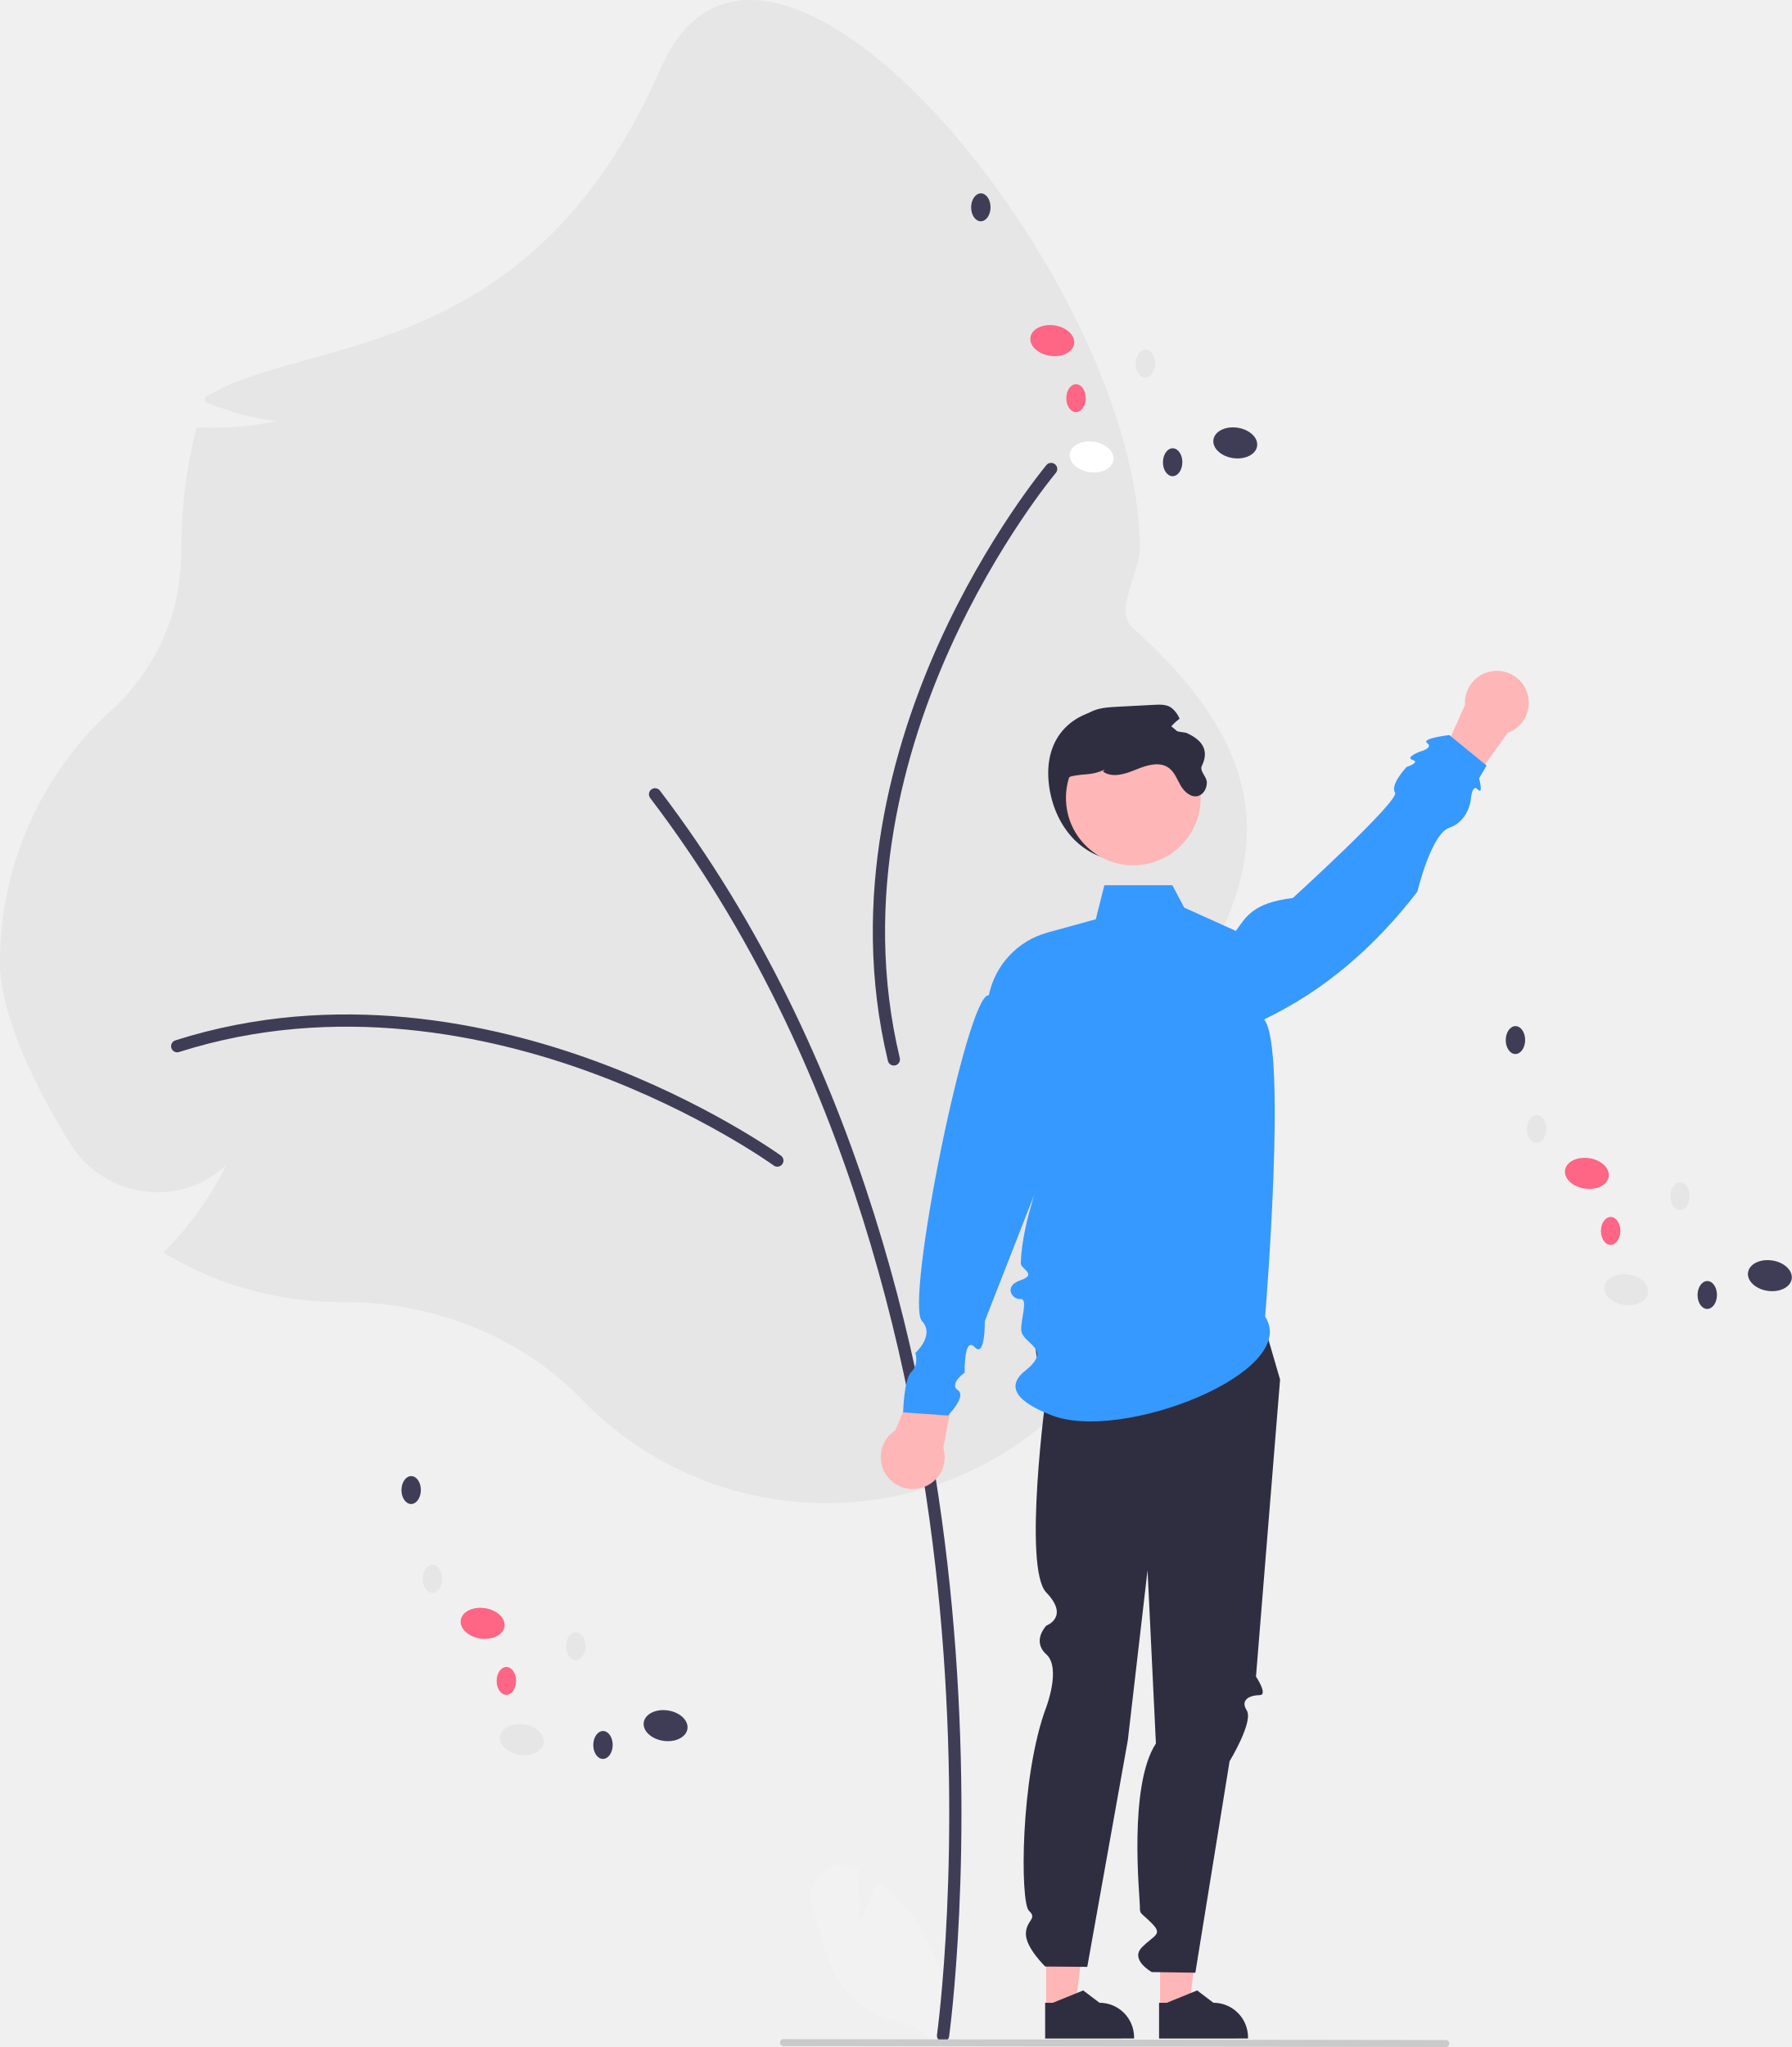
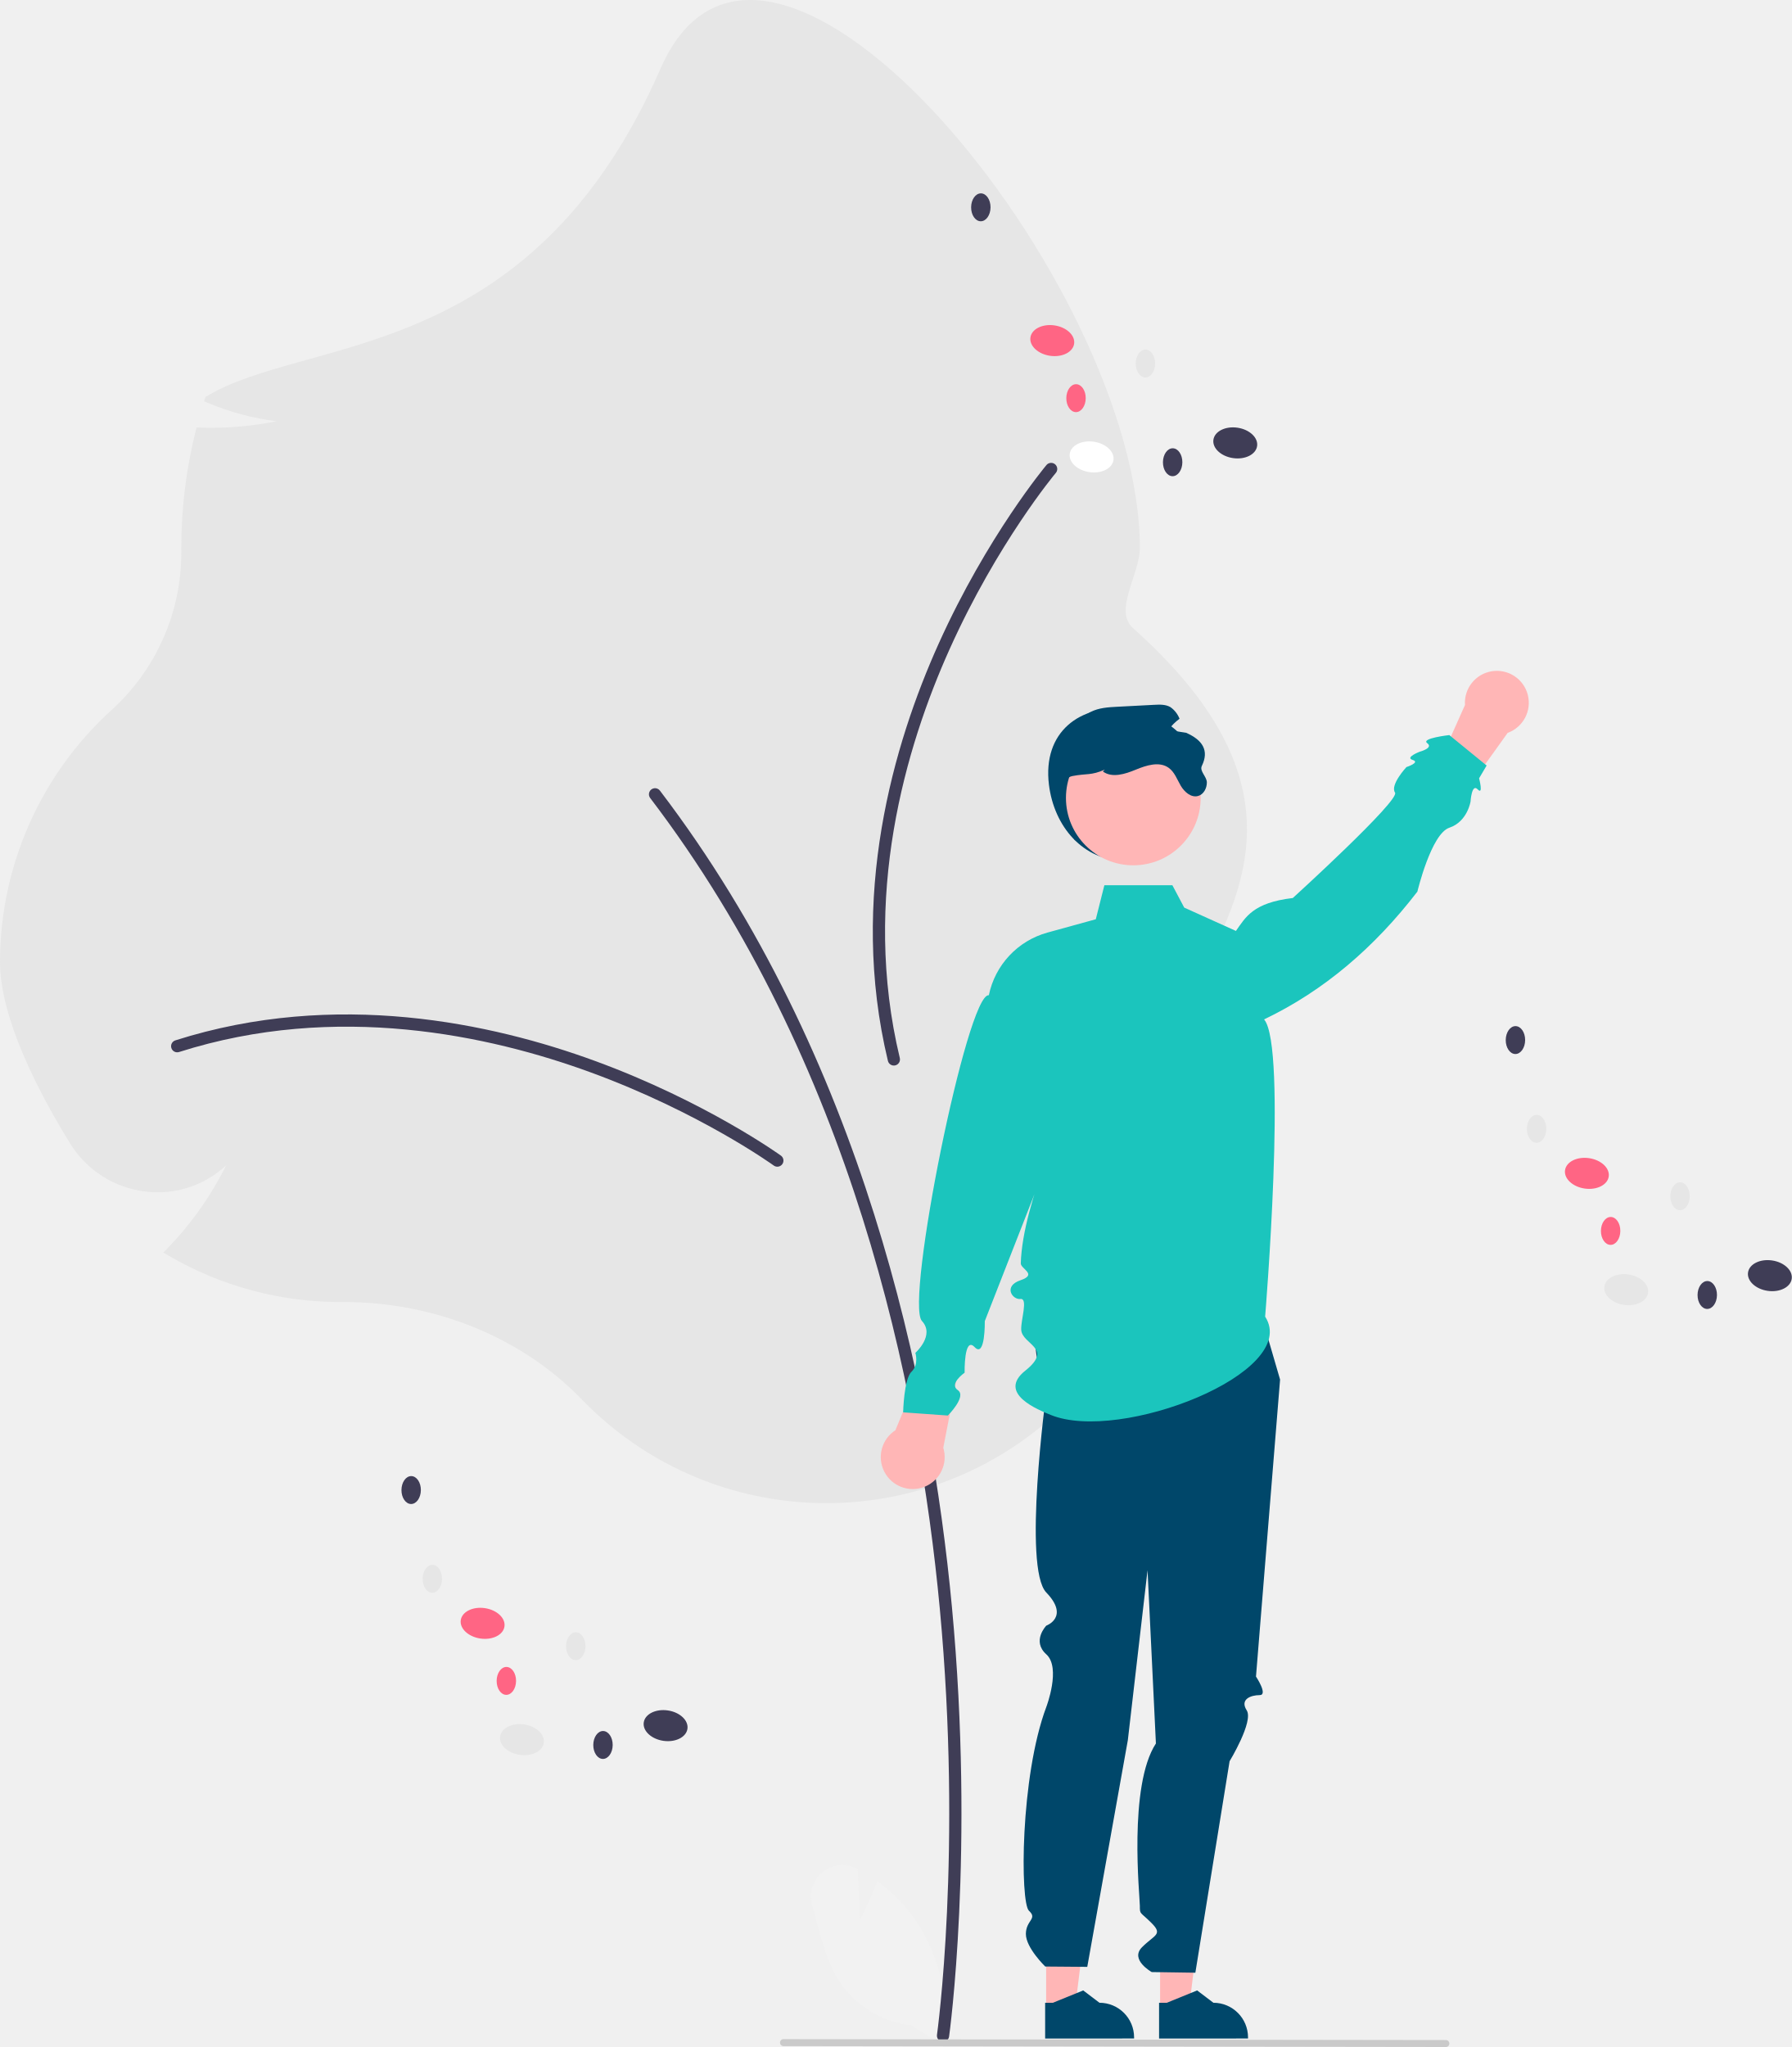
<svg xmlns="http://www.w3.org/2000/svg" data-name="Layer 1" width="613.353" height="700.561" viewBox="0 0 613.353 700.561">
  <path d="M587.667,756.931l-.782-17.576q-.122-.065-.244-.129c-8.376-4.395-17.976,3.561-15.3,12.634,2.517,8.537,4.208,17.74,8.816,25.212a34.144,34.144,0,0,0,25.038,15.779l10.642,6.516a57.215,57.215,0,0,0-12.06-46.364,55.267,55.267,0,0,0-10.157-9.438C591.072,750.285,587.667,756.931,587.667,756.931Z" transform="translate(-293.3236 -99.71938)" fill="#f2f2f2" />
  <path d="M492.391,578.564c-20.488-21.129-50.178-33.247-81.457-33.247l-1.207.003a116.315,116.315,0,0,1-58.635-15.835l-1.852-1.079,1.492-1.537a113.373,113.373,0,0,0,19.993-28.306,34.282,34.282,0,0,1-27.668,8.938,35.104,35.104,0,0,1-25.77-16.506c-10.932-17.738-23.964-42.907-23.964-62.08a116.669,116.669,0,0,1,38.063-86.091,72.651,72.651,0,0,0,24-54.171l-.006-1.453a164.774,164.774,0,0,1,4.891-39.873l.33-1.317,1.355.047a111.391,111.391,0,0,0,26.047-2.182,87.918,87.918,0,0,1-23.36-6.213l-1.458-.59.495-1.494C397.782,214.464,474.758,225.398,519.437,123.175,555.666,40.285,683.493,196.755,683.493,287.199c0,9.229-9.133,21.424-2.296,27.524,73.91,65.938,22.913,108.28,6.835,150.885-3.815,10.109,4.457,21.206,4.457,32.142,0,1.856-.047,3.771-.141,5.693l-.142,2.955-2.464-1.64a81.626,81.626,0,0,1-13.48-11.056,71.135,71.135,0,0,1-2.256,61.412c-7.746,14.619-15.239,25.085-22.272,31.105a116.29,116.29,0,0,1-159.343-7.656Z" transform="translate(-293.3236 -99.71938)" fill="#e6e6e6" />
  <path d="M616.132,798.499a2.093,2.093,0,0,0,2.07-1.798c.089-.625,8.8-63.454.977-146.956-7.225-77.116-30.429-188.191-99.939-279.415a2.094,2.094,0,1,0-3.33,2.538c68.91,90.436,91.926,200.696,99.101,277.267,7.778,83.016-.865,145.355-.953,145.975a2.095,2.095,0,0,0,2.075,2.389Z" transform="translate(-293.3236 -99.71938)" fill="#3f3d56" />
  <path d="M559.407,499.005a2.093,2.093,0,0,0,1.232-3.787c-.252-.183-25.681-18.506-63.697-32.425-35.143-12.866-88.582-24.53-143.597-7.02a2.093,2.093,0,1,0,1.27,3.989c53.888-17.15,106.359-5.679,140.888,6.963,37.473,13.72,62.427,31.7,62.675,31.88A2.085,2.085,0,0,0,559.407,499.005Z" transform="translate(-293.3236 -99.71938)" fill="#3f3d56" />
  <path d="M655.22,260.373a2.093,2.093,0,0,0-3.688-1.502c-.201.238-20.307,24.282-36.928,61.196-15.363,34.125-30.845,86.585-17.343,142.719a2.093,2.093,0,1,0,4.07-.979c-13.224-54.983,1.996-106.491,17.091-140.021,16.383-36.388,36.113-59.982,36.311-60.216A2.085,2.085,0,0,0,655.22,260.373Z" transform="translate(-293.3236 -99.71938)" fill="#3f3d56" />
-   <path d="M652.386,368.317c1.766,14.25,11.641,26,26,26a26,26,0,0,0,26-26c0-14.359-11.702-24.672-26-26C663.216,340.908,650.119,350.021,652.386,368.317Z" transform="translate(-293.3236 -99.71938)" fill="#2f2e41" />
+   <path d="M652.386,368.317c1.766,14.25,11.641,26,26,26a26,26,0,0,0,26-26c0-14.359-11.702-24.672-26-26C663.216,340.908,650.119,350.021,652.386,368.317Z" transform="translate(-293.3236 -99.71938)" fill="#00476A" />
  <polygon points="397.105 687.328 407.006 687.327 411.716 649.137 397.103 649.138 397.105 687.328" fill="#ffb6b6" />
-   <path d="M690.081,797.376l30.447-.001v-.385A11.851,11.851,0,0,0,708.677,785.139H708.676l-5.562-4.219-10.377,4.22-2.658 0Z" transform="translate(-293.3236 -99.71938)" fill="#2f2e41" />
+   <path d="M690.081,797.376l30.447-.001v-.385A11.851,11.851,0,0,0,708.677,785.139H708.676l-5.562-4.219-10.377,4.22-2.658 0Z" transform="translate(-293.3236 -99.71938)" fill="#00476A" />
  <polygon points="358.105 687.328 368.006 687.327 372.716 649.137 358.103 649.138 358.105 687.328" fill="#ffb6b6" />
-   <path d="M651.081,797.376l30.447-.001v-.385A11.851,11.851,0,0,0,669.677,785.139H669.676l-5.562-4.219-10.377,4.22-2.658 0Z" transform="translate(-293.3236 -99.71938)" fill="#2f2e41" />
-   <path d="M724.501,547.856l7,24L723.254,673.501s4.246,6.355,1.246,6.355-6.847,1.409-4.423,5.205-5.86,17.421-5.86,17.421l-11.717,72.374-14.929-.22s-7.59-4.228-3.33-8.504,7.26-4.276,3.26-8.276-4-2.795-4-5.898-4.008-41.016,5.496-55.559l-2.864-59.295-6.745,58.161-13.888,77.591-14.382-.118s-6.643-6.403-6.63-11.142,4.104-5.133,1.058-7.936-3.046-45.866,5.954-69.803c0,0,5.091-13.374-.012-17.957s-.006-9.827-.006-9.827,8.082-2.921-.007-11.339-.044-67.949-.044-67.949-8.843-24.031.113-33.48S724.501,547.856,724.501,547.856Z" transform="translate(-293.3236 -99.71938)" fill="#2f2e41" />
+   <path d="M651.081,797.376l30.447-.001v-.385A11.851,11.851,0,0,0,669.677,785.139H669.676l-5.562-4.219-10.377,4.22-2.658 0Z" transform="translate(-293.3236 -99.71938)" fill="#00476A" />
+   <path d="M724.501,547.856l7,24L723.254,673.501s4.246,6.355,1.246,6.355-6.847,1.409-4.423,5.205-5.86,17.421-5.86,17.421l-11.717,72.374-14.929-.22s-7.59-4.228-3.33-8.504,7.26-4.276,3.26-8.276-4-2.795-4-5.898-4.008-41.016,5.496-55.559l-2.864-59.295-6.745,58.161-13.888,77.591-14.382-.118s-6.643-6.403-6.63-11.142,4.104-5.133,1.058-7.936-3.046-45.866,5.954-69.803c0,0,5.091-13.374-.012-17.957s-.006-9.827-.006-9.827,8.082-2.921-.007-11.339-.044-67.949-.044-67.949-8.843-24.031.113-33.48S724.501,547.856,724.501,547.856Z" transform="translate(-293.3236 -99.71938)" fill="#00476A" />
  <path d="M599.826,589.206l12.489-30.182,9.84,5.467-5.943,30.703a10.935,10.935,0,1,1-16.387-5.987Z" transform="translate(-293.3236 -99.71938)" fill="#ffb6b6" />
  <path d="M809.4,350.535l-19.003,26.568-8.345-7.554,12.745-28.558A10.935,10.935,0,1,1,809.4,350.535Z" transform="translate(-293.3236 -99.71938)" fill="#ffb6b6" />
-   <path d="M726.386,550.317c12.326,19.118-49.631,43.381-73.404,33.64-4.163-1.706-18.482-7.339-8.694-15.15s-1.135-8.91-1.393-13.994c-.173-3.399,2.459-10.856-.287-10.536s-5.96-4.381.021-6.404.064-3.868.117-5.788c.572-20.955,16.65-54.287,16.65-54.287l-28.971,74.057s.214,12.812-3.48,8.897-3.426,8.757-3.426,8.757-5.494,3.834-2.335,5.968-3.401,8.694-3.401,8.694l-15.307-1.093s.24-11.371,2.853-13.885,1.33-6.471,1.33-6.471,6.805-6.023,2.243-10.914c-5.867-6.29,15.524-112.53,22.906-111.478a28.12,28.12,0,0,1,20.08-21.452l16.532-4.552,2.936-11.647h23.279l4.055,7.653,17.698,7.987c3.334-4.704,5.825-9.66,19.475-11.267,0,0,36.783-33.467,34.987-36.08s3.906-8.731,3.906-8.731,4.87-1.594,2.122-2.445,2.446-2.818,2.446-2.818,4.81-1.264,2.542-2.928,7.571-2.758,7.571-2.758l12.767,10.417-2.58,4.375s1.573,5.958-.48,3.783-2.44,4.137-2.44,4.137-1.049,6.912-7.267,8.994S778.502,404.863,778.502,404.863c-14.665,19.067-31.971,33.941-52.48,43.733C734.015,457.771,726.386,550.317,726.386,550.317Z" transform="translate(-293.3236 -99.71938)" fill="#3699FF" />
+   <path d="M726.386,550.317c12.326,19.118-49.631,43.381-73.404,33.64-4.163-1.706-18.482-7.339-8.694-15.15s-1.135-8.91-1.393-13.994c-.173-3.399,2.459-10.856-.287-10.536s-5.96-4.381.021-6.404.064-3.868.117-5.788c.572-20.955,16.65-54.287,16.65-54.287l-28.971,74.057s.214,12.812-3.48,8.897-3.426,8.757-3.426,8.757-5.494,3.834-2.335,5.968-3.401,8.694-3.401,8.694l-15.307-1.093s.24-11.371,2.853-13.885,1.33-6.471,1.33-6.471,6.805-6.023,2.243-10.914c-5.867-6.29,15.524-112.53,22.906-111.478a28.12,28.12,0,0,1,20.08-21.452l16.532-4.552,2.936-11.647h23.279l4.055,7.653,17.698,7.987c3.334-4.704,5.825-9.66,19.475-11.267,0,0,36.783-33.467,34.987-36.08s3.906-8.731,3.906-8.731,4.87-1.594,2.122-2.445,2.446-2.818,2.446-2.818,4.81-1.264,2.542-2.928,7.571-2.758,7.571-2.758l12.767,10.417-2.58,4.375s1.573,5.958-.48,3.783-2.44,4.137-2.44,4.137-1.049,6.912-7.267,8.994S778.502,404.863,778.502,404.863c-14.665,19.067-31.971,33.941-52.48,43.733C734.015,457.771,726.386,550.317,726.386,550.317Z" transform="translate(-293.3236 -99.71938)" fill="#1BC5BD" />
  <circle cx="387.937" cy="273.086" r="23.056" fill="#ffb6b6" />
-   <path d="M657.386,375.317c.73,5.01,5,12,4,12s-8.11-20.653-1-22c5.157-.977,6.31-.12,11.13-2.21l-.68.64c3.19,2.32,7.63.89,11.27-.62,3.65-1.5,8.08-2.93,11.28-.62,2.01,1.45,2.86,3.97,4.11,6.11,1.25,2.15,3.56,4.18,5.94,3.52,1.91-.53,3.01-2.67,3-4.65s-2.588-3.864-1.72-5.64c2.573-5.264.259-8.853-5.35-11.33q-3.06-.465-6.12-.95a17.358,17.358,0,0,1,3.84-3.86,8.774,8.774,0,0,0-3.1-3.97c-1.63-.97-3.65-.9-5.54-.8q-6.33.33-12.65.66c-3.12.16-6.35.35-9.14,1.78-3.48,1.79-5.76,5.28-7.42,8.83C655.516,360.187,656.106,366.607,657.386,375.317Z" transform="translate(-293.3236 -99.71938)" fill="#2f2e41" />
+   <path d="M657.386,375.317c.73,5.01,5,12,4,12s-8.11-20.653-1-22c5.157-.977,6.31-.12,11.13-2.21l-.68.64c3.19,2.32,7.63.89,11.27-.62,3.65-1.5,8.08-2.93,11.28-.62,2.01,1.45,2.86,3.97,4.11,6.11,1.25,2.15,3.56,4.18,5.94,3.52,1.91-.53,3.01-2.67,3-4.65s-2.588-3.864-1.72-5.64c2.573-5.264.259-8.853-5.35-11.33q-3.06-.465-6.12-.95a17.358,17.358,0,0,1,3.84-3.86,8.774,8.774,0,0,0-3.1-3.97c-1.63-.97-3.65-.9-5.54-.8q-6.33.33-12.65.66c-3.12.16-6.35.35-9.14,1.78-3.48,1.79-5.76,5.28-7.42,8.83C655.516,360.187,656.106,366.607,657.386,375.317Z" transform="translate(-293.3236 -99.71938)" fill="#00476A" />
  <path d="M561.476,799.973l226.75.307a1.191,1.191,0,1,0,0-2.381l-226.75-.307a1.191,1.191,0,0,0,0,2.381Z" transform="translate(-293.3236 -99.71938)" fill="#cacaca" />
  <ellipse cx="471.988" cy="695.094" rx="5.257" ry="7.557" transform="translate(-577.1442 962.365) rotate(-81.72174)" fill="#e6e6e6" />
  <ellipse cx="521.16" cy="690.296" rx="5.257" ry="7.557" transform="translate(-530.3043 1006.917) rotate(-81.72174)" fill="#3f3d56" />
  <ellipse cx="458.524" cy="655.286" rx="5.257" ry="7.557" transform="translate(-549.2768 914.9641) rotate(-81.72174)" fill="#ff6584" />
  <ellipse cx="441.313" cy="640.043" rx="4.776" ry="3.322" transform="translate(-495.3721 976.7843) rotate(-89.56675)" fill="#e6e6e6" />
  <ellipse cx="434.067" cy="609.671" rx="4.776" ry="3.322" transform="translate(-472.1923 939.3968) rotate(-89.56675)" fill="#3f3d56" />
  <ellipse cx="490.412" cy="663.123" rx="4.776" ry="3.322" transform="translate(-469.7236 1048.788) rotate(-89.56675)" fill="#e6e6e6" />
  <ellipse cx="466.651" cy="674.987" rx="4.776" ry="3.322" transform="translate(-505.1694 1036.801) rotate(-89.56675)" fill="#ff6584" />
  <ellipse cx="499.728" cy="696.915" rx="4.776" ry="3.322" transform="translate(-494.2694 1091.639) rotate(-89.56675)" fill="#3f3d56" />
  <ellipse cx="849.988" cy="541.094" rx="5.257" ry="7.557" transform="translate(-101.1735 1204.599) rotate(-81.72174)" fill="#e6e6e6" />
  <ellipse cx="899.16" cy="536.296" rx="5.257" ry="7.557" transform="translate(-54.33364 1249.151) rotate(-81.72174)" fill="#3f3d56" />
  <ellipse cx="836.524" cy="501.286" rx="5.257" ry="7.557" transform="matrix(0.14398, -0.98958, 0.98958, 0.14398, -73.30606, 1157.199)" fill="#ff6584" />
  <ellipse cx="819.313" cy="486.043" rx="4.776" ry="3.322" transform="translate(33.76519 1201.938) rotate(-89.56675)" fill="#e6e6e6" />
  <ellipse cx="812.067" cy="455.671" rx="4.776" ry="3.322" transform="translate(56.94499 1164.55) rotate(-89.56675)" fill="#3f3d56" />
  <ellipse cx="868.412" cy="509.123" rx="4.776" ry="3.322" transform="translate(59.41371 1273.942) rotate(-89.56675)" fill="#e6e6e6" />
  <ellipse cx="844.651" cy="520.987" rx="4.776" ry="3.322" transform="translate(23.96793 1261.955) rotate(-89.56675)" fill="#ff6584" />
  <ellipse cx="877.728" cy="542.915" rx="4.776" ry="3.322" transform="translate(34.86796 1316.793) rotate(-89.56675)" fill="#3f3d56" />
  <ellipse cx="666.988" cy="256.094" rx="5.257" ry="7.557" transform="translate(24.20544 779.5407) rotate(-81.72174)" fill="#fff" />
  <ellipse cx="716.16" cy="251.296" rx="5.257" ry="7.557" transform="translate(71.04527 824.0926) rotate(-81.72174)" fill="#3f3d56" />
  <ellipse cx="653.524" cy="216.286" rx="5.257" ry="7.557" transform="translate(52.07285 732.1398) rotate(-81.72174)" fill="#ff6584" />
  <ellipse cx="636.313" cy="201.043" rx="4.776" ry="3.322" transform="translate(137.1408 736.0982) rotate(-89.56675)" fill="#e6e6e6" />
  <ellipse cx="629.067" cy="170.671" rx="4.776" ry="3.322" transform="translate(160.3206 698.7107) rotate(-89.56675)" fill="#3f3d56" />
  <ellipse cx="685.412" cy="224.123" rx="4.776" ry="3.322" transform="translate(162.7893 808.102) rotate(-89.56675)" fill="#e6e6e6" />
  <ellipse cx="661.651" cy="235.987" rx="4.776" ry="3.322" transform="translate(127.3435 796.1152) rotate(-89.56675)" fill="#ff6584" />
  <ellipse cx="694.728" cy="257.915" rx="4.776" ry="3.322" transform="translate(138.2436 850.9534) rotate(-89.56675)" fill="#3f3d56" />
</svg>
